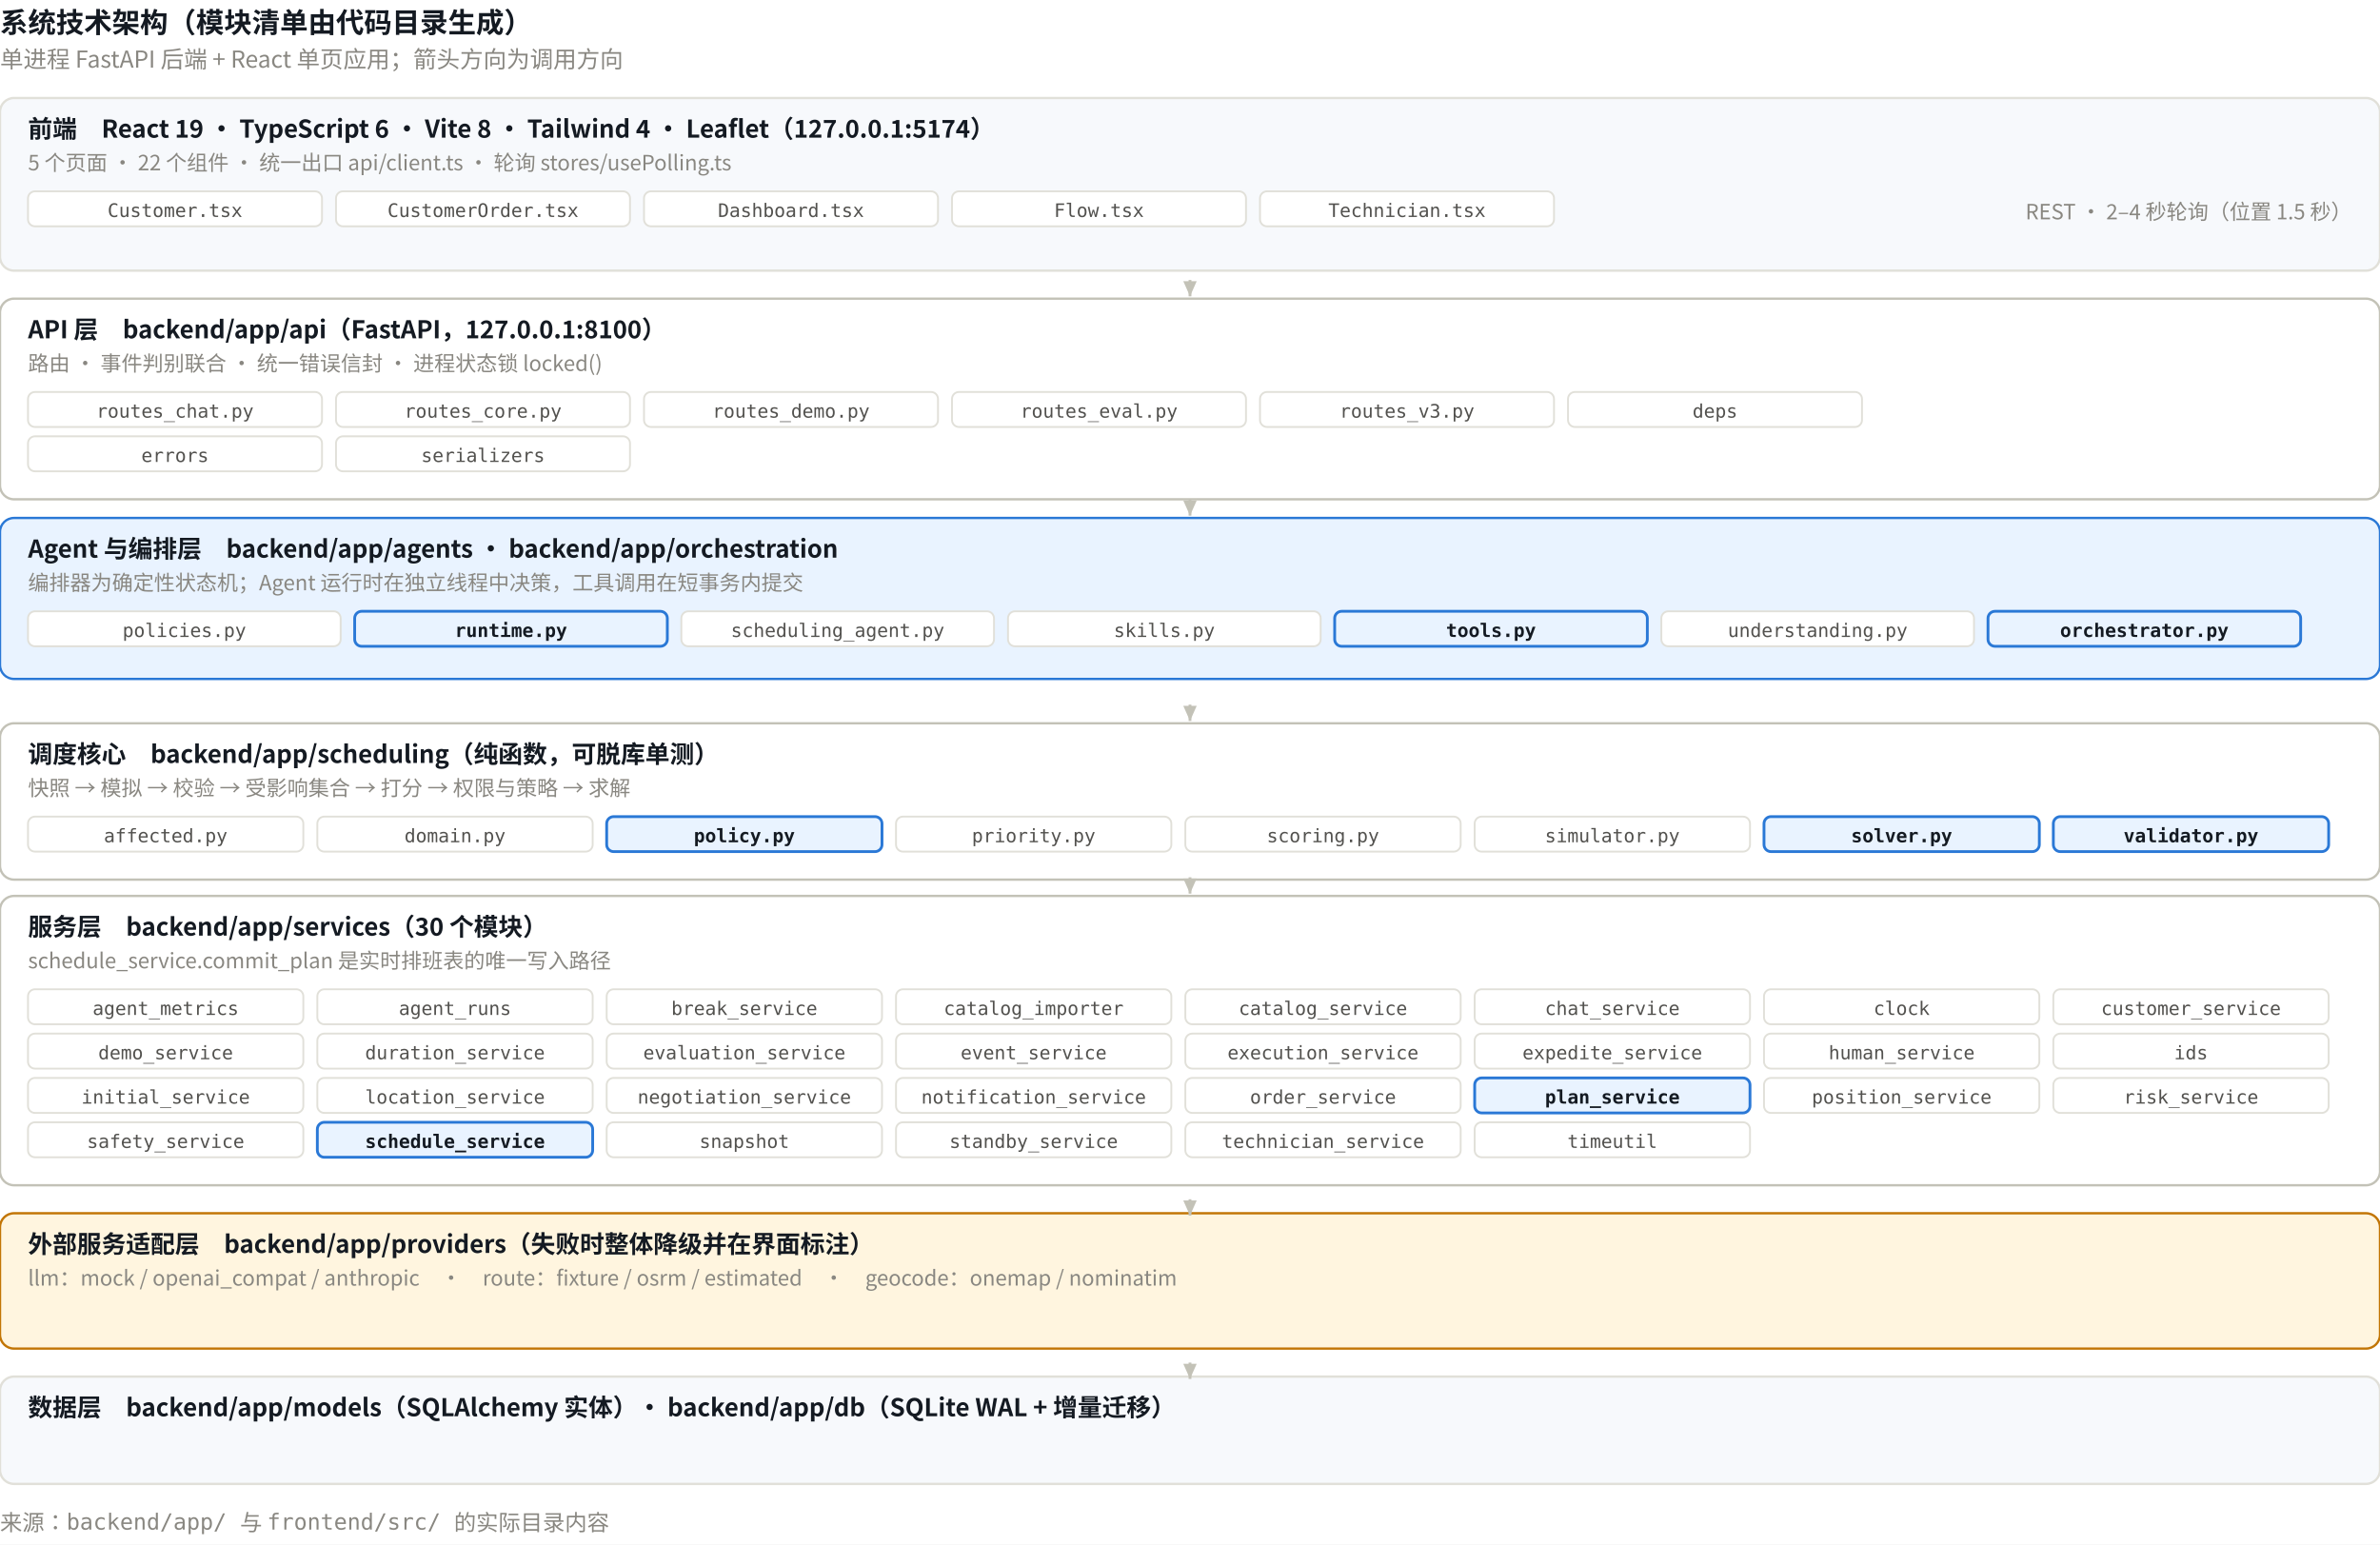
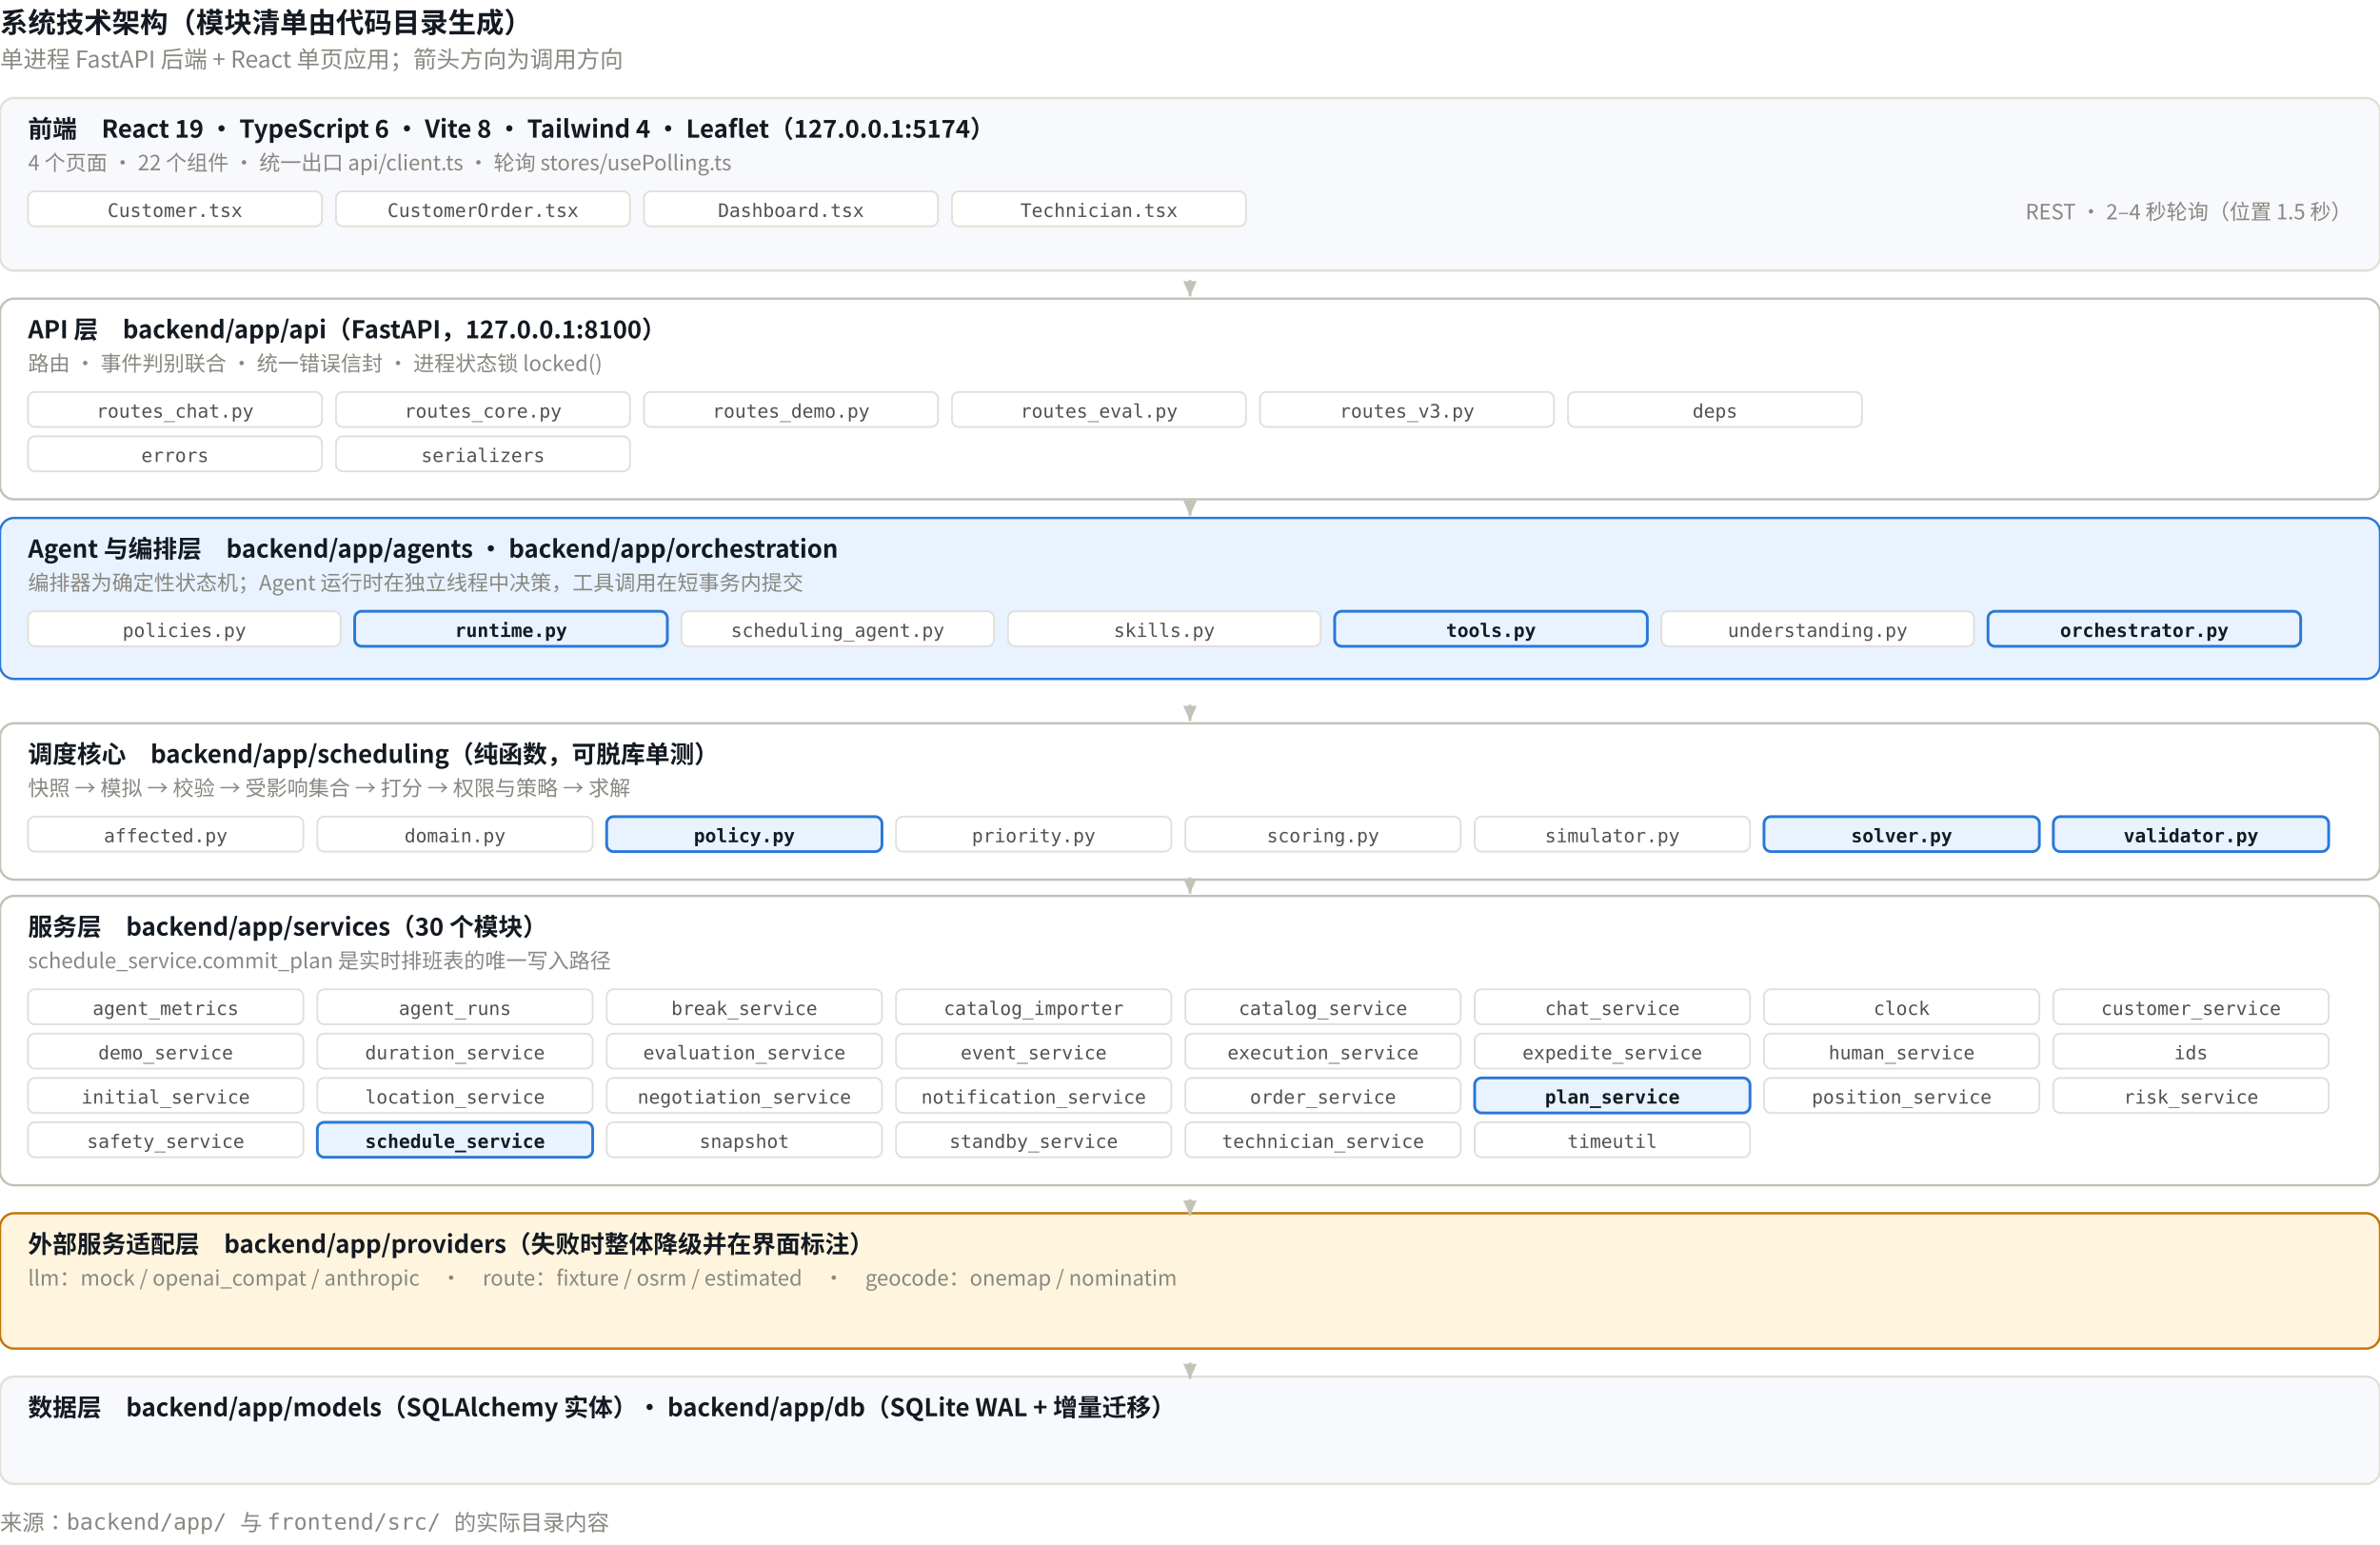
<svg xmlns="http://www.w3.org/2000/svg" viewBox="0 0 1020 662" width="1020" height="662" role="img" aria-label="系统技术架构">
  <rect x="0.0" y="0.0" width="1020.0" height="662.0" fill="#ffffff" rx="0" />
  <defs>
    <marker id="ar" viewBox="0 0 10 10" refX="9" refY="5" markerWidth="6" markerHeight="6" orient="auto-start-reverse">
      <path d="M0,1 L9,5 L0,9 z" fill="#c3c2b7" />
    </marker>
  </defs>
  <text x="0.0" y="14.0" font-family="&quot;PingFang SC&quot;,&quot;Hiragino Sans GB&quot;,&quot;Noto Sans CJK SC&quot;,system-ui,-apple-system,sans-serif" font-size="12" fill="#141a22" text-anchor="start" font-weight="600">系统技术架构（模块清单由代码目录生成）</text>
  <text x="0.0" y="29.0" font-family="&quot;PingFang SC&quot;,&quot;Hiragino Sans GB&quot;,&quot;Noto Sans CJK SC&quot;,system-ui,-apple-system,sans-serif" font-size="10" fill="#898781" text-anchor="start" font-weight="400">单进程 FastAPI 后端 + React 单页应用；箭头方向为调用方向</text>
  <rect x="0.0" y="42.0" width="1020.0" height="74.0" fill="#f7f9fc" rx="6" />
  <rect x="0" y="42" width="1020" height="74" rx="6" fill="none" stroke="#e1e0d9" stroke-width="1" />
  <text x="12.0" y="59.0" font-family="&quot;PingFang SC&quot;,&quot;Hiragino Sans GB&quot;,&quot;Noto Sans CJK SC&quot;,system-ui,-apple-system,sans-serif" font-size="10.5" fill="#141a22" text-anchor="start" font-weight="600">前端　React 19 · TypeScript 6 · Vite 8 · Tailwind 4 · Leaflet（127.0.0.1:5174）</text>
-   <text x="12.0" y="73.0" font-family="&quot;PingFang SC&quot;,&quot;Hiragino Sans GB&quot;,&quot;Noto Sans CJK SC&quot;,system-ui,-apple-system,sans-serif" font-size="9" fill="#898781" text-anchor="start" font-weight="400">5 个页面 · 22 个组件 · 统一出口 api/client.ts · 轮询 stores/usePolling.ts</text>
+   <text x="12.0" y="73.0" font-family="&quot;PingFang SC&quot;,&quot;Hiragino Sans GB&quot;,&quot;Noto Sans CJK SC&quot;,system-ui,-apple-system,sans-serif" font-size="9" fill="#898781" text-anchor="start" font-weight="400">4 个页面 · 22 个组件 · 统一出口 api/client.ts · 轮询 stores/usePolling.ts</text>
  <rect x="12.0" y="82.0" width="126.0" height="15.0" fill="#ffffff" rx="3" />
  <rect x="12" y="82" width="126" height="15" rx="3" fill="none" stroke="#e1e0d9" stroke-width="0.8" />
  <text x="75.0" y="93.0" font-family="&quot;SF Mono&quot;,Menlo,Consolas,monospace" font-size="8" fill="#52514e" text-anchor="middle" font-weight="400">Customer.tsx</text>
  <rect x="144.0" y="82.0" width="126.0" height="15.0" fill="#ffffff" rx="3" />
  <rect x="144" y="82" width="126" height="15" rx="3" fill="none" stroke="#e1e0d9" stroke-width="0.8" />
  <text x="207.0" y="93.0" font-family="&quot;SF Mono&quot;,Menlo,Consolas,monospace" font-size="8" fill="#52514e" text-anchor="middle" font-weight="400">CustomerOrder.tsx</text>
  <rect x="276.0" y="82.0" width="126.0" height="15.0" fill="#ffffff" rx="3" />
  <rect x="276" y="82" width="126" height="15" rx="3" fill="none" stroke="#e1e0d9" stroke-width="0.8" />
  <text x="339.0" y="93.0" font-family="&quot;SF Mono&quot;,Menlo,Consolas,monospace" font-size="8" fill="#52514e" text-anchor="middle" font-weight="400">Dashboard.tsx</text>
  <rect x="408.0" y="82.0" width="126.0" height="15.0" fill="#ffffff" rx="3" />
  <rect x="408" y="82" width="126" height="15" rx="3" fill="none" stroke="#e1e0d9" stroke-width="0.8" />
-   <text x="471.0" y="93.0" font-family="&quot;SF Mono&quot;,Menlo,Consolas,monospace" font-size="8" fill="#52514e" text-anchor="middle" font-weight="400">Flow.tsx</text>
-   <rect x="540.0" y="82.0" width="126.0" height="15.0" fill="#ffffff" rx="3" />
-   <rect x="540" y="82" width="126" height="15" rx="3" fill="none" stroke="#e1e0d9" stroke-width="0.8" />
-   <text x="603.0" y="93.0" font-family="&quot;SF Mono&quot;,Menlo,Consolas,monospace" font-size="8" fill="#52514e" text-anchor="middle" font-weight="400">Technician.tsx</text>
+   <text x="471.0" y="93.0" font-family="&quot;SF Mono&quot;,Menlo,Consolas,monospace" font-size="8" fill="#52514e" text-anchor="middle" font-weight="400">Technician.tsx</text>
  <text x="1008.0" y="94.0" font-family="&quot;PingFang SC&quot;,&quot;Hiragino Sans GB&quot;,&quot;Noto Sans CJK SC&quot;,system-ui,-apple-system,sans-serif" font-size="9" fill="#898781" text-anchor="end" font-weight="400">REST · 2–4 秒轮询（位置 1.5 秒）</text>
  <rect x="0.0" y="128.0" width="1020.0" height="86.0" fill="#ffffff" rx="6" />
  <rect x="0" y="128" width="1020" height="86" rx="6" fill="none" stroke="#c3c2b7" stroke-width="1" />
  <text x="12.0" y="145.0" font-family="&quot;PingFang SC&quot;,&quot;Hiragino Sans GB&quot;,&quot;Noto Sans CJK SC&quot;,system-ui,-apple-system,sans-serif" font-size="10.5" fill="#141a22" text-anchor="start" font-weight="600">API 层　backend/app/api（FastAPI，127.0.0.1:8100）</text>
  <text x="12.0" y="159.0" font-family="&quot;PingFang SC&quot;,&quot;Hiragino Sans GB&quot;,&quot;Noto Sans CJK SC&quot;,system-ui,-apple-system,sans-serif" font-size="9" fill="#898781" text-anchor="start" font-weight="400">路由 · 事件判别联合 · 统一错误信封 · 进程状态锁 locked()</text>
  <rect x="12.0" y="168.0" width="126.0" height="15.0" fill="#ffffff" rx="3" />
  <rect x="12" y="168" width="126" height="15" rx="3" fill="none" stroke="#e1e0d9" stroke-width="0.8" />
  <text x="75.0" y="179.0" font-family="&quot;SF Mono&quot;,Menlo,Consolas,monospace" font-size="8" fill="#52514e" text-anchor="middle" font-weight="400">routes_chat.py</text>
  <rect x="144.0" y="168.0" width="126.0" height="15.0" fill="#ffffff" rx="3" />
  <rect x="144" y="168" width="126" height="15" rx="3" fill="none" stroke="#e1e0d9" stroke-width="0.8" />
  <text x="207.0" y="179.0" font-family="&quot;SF Mono&quot;,Menlo,Consolas,monospace" font-size="8" fill="#52514e" text-anchor="middle" font-weight="400">routes_core.py</text>
  <rect x="276.0" y="168.0" width="126.0" height="15.0" fill="#ffffff" rx="3" />
  <rect x="276" y="168" width="126" height="15" rx="3" fill="none" stroke="#e1e0d9" stroke-width="0.8" />
  <text x="339.0" y="179.0" font-family="&quot;SF Mono&quot;,Menlo,Consolas,monospace" font-size="8" fill="#52514e" text-anchor="middle" font-weight="400">routes_demo.py</text>
  <rect x="408.0" y="168.0" width="126.0" height="15.0" fill="#ffffff" rx="3" />
  <rect x="408" y="168" width="126" height="15" rx="3" fill="none" stroke="#e1e0d9" stroke-width="0.8" />
  <text x="471.0" y="179.0" font-family="&quot;SF Mono&quot;,Menlo,Consolas,monospace" font-size="8" fill="#52514e" text-anchor="middle" font-weight="400">routes_eval.py</text>
  <rect x="540.0" y="168.0" width="126.0" height="15.0" fill="#ffffff" rx="3" />
  <rect x="540" y="168" width="126" height="15" rx="3" fill="none" stroke="#e1e0d9" stroke-width="0.8" />
  <text x="603.0" y="179.0" font-family="&quot;SF Mono&quot;,Menlo,Consolas,monospace" font-size="8" fill="#52514e" text-anchor="middle" font-weight="400">routes_v3.py</text>
  <rect x="672.0" y="168.0" width="126.0" height="15.0" fill="#ffffff" rx="3" />
  <rect x="672" y="168" width="126" height="15" rx="3" fill="none" stroke="#e1e0d9" stroke-width="0.8" />
  <text x="735.0" y="179.0" font-family="&quot;SF Mono&quot;,Menlo,Consolas,monospace" font-size="8" fill="#52514e" text-anchor="middle" font-weight="400">deps</text>
  <rect x="12.0" y="187.0" width="126.0" height="15.0" fill="#ffffff" rx="3" />
  <rect x="12" y="187" width="126" height="15" rx="3" fill="none" stroke="#e1e0d9" stroke-width="0.8" />
  <text x="75.0" y="198.0" font-family="&quot;SF Mono&quot;,Menlo,Consolas,monospace" font-size="8" fill="#52514e" text-anchor="middle" font-weight="400">errors</text>
  <rect x="144.0" y="187.0" width="126.0" height="15.0" fill="#ffffff" rx="3" />
  <rect x="144" y="187" width="126" height="15" rx="3" fill="none" stroke="#e1e0d9" stroke-width="0.8" />
  <text x="207.0" y="198.0" font-family="&quot;SF Mono&quot;,Menlo,Consolas,monospace" font-size="8" fill="#52514e" text-anchor="middle" font-weight="400">serializers</text>
  <rect x="0.0" y="222.0" width="1020.0" height="69.0" fill="#e9f3ff" rx="6" />
  <rect x="0" y="222" width="1020" height="69" rx="6" fill="none" stroke="#2a78d6" stroke-width="1" />
  <text x="12.0" y="239.0" font-family="&quot;PingFang SC&quot;,&quot;Hiragino Sans GB&quot;,&quot;Noto Sans CJK SC&quot;,system-ui,-apple-system,sans-serif" font-size="10.5" fill="#141a22" text-anchor="start" font-weight="600">Agent 与编排层　backend/app/agents · backend/app/orchestration</text>
  <text x="12.0" y="253.0" font-family="&quot;PingFang SC&quot;,&quot;Hiragino Sans GB&quot;,&quot;Noto Sans CJK SC&quot;,system-ui,-apple-system,sans-serif" font-size="9" fill="#898781" text-anchor="start" font-weight="400">编排器为确定性状态机；Agent 运行时在独立线程中决策，工具调用在短事务内提交</text>
  <rect x="12.0" y="262.0" width="134.0" height="15.0" fill="#ffffff" rx="3" />
  <rect x="12" y="262" width="134" height="15" rx="3" fill="none" stroke="#e1e0d9" stroke-width="0.8" />
  <text x="79.0" y="273.0" font-family="&quot;SF Mono&quot;,Menlo,Consolas,monospace" font-size="8" fill="#52514e" text-anchor="middle" font-weight="400">policies.py</text>
  <rect x="152.0" y="262.0" width="134.0" height="15.0" fill="#e9f3ff" rx="3" />
  <rect x="152" y="262" width="134" height="15" rx="3" fill="none" stroke="#2a78d6" stroke-width="1.2" />
  <text x="219.0" y="273.0" font-family="&quot;SF Mono&quot;,Menlo,Consolas,monospace" font-size="8" fill="#141a22" text-anchor="middle" font-weight="600">runtime.py</text>
  <rect x="292.0" y="262.0" width="134.0" height="15.0" fill="#ffffff" rx="3" />
  <rect x="292" y="262" width="134" height="15" rx="3" fill="none" stroke="#e1e0d9" stroke-width="0.8" />
  <text x="359.0" y="273.0" font-family="&quot;SF Mono&quot;,Menlo,Consolas,monospace" font-size="8" fill="#52514e" text-anchor="middle" font-weight="400">scheduling_agent.py</text>
  <rect x="432.0" y="262.0" width="134.0" height="15.0" fill="#ffffff" rx="3" />
  <rect x="432" y="262" width="134" height="15" rx="3" fill="none" stroke="#e1e0d9" stroke-width="0.8" />
  <text x="499.0" y="273.0" font-family="&quot;SF Mono&quot;,Menlo,Consolas,monospace" font-size="8" fill="#52514e" text-anchor="middle" font-weight="400">skills.py</text>
  <rect x="572.0" y="262.0" width="134.0" height="15.0" fill="#e9f3ff" rx="3" />
  <rect x="572" y="262" width="134" height="15" rx="3" fill="none" stroke="#2a78d6" stroke-width="1.2" />
  <text x="639.0" y="273.0" font-family="&quot;SF Mono&quot;,Menlo,Consolas,monospace" font-size="8" fill="#141a22" text-anchor="middle" font-weight="600">tools.py</text>
  <rect x="712.0" y="262.0" width="134.0" height="15.0" fill="#ffffff" rx="3" />
  <rect x="712" y="262" width="134" height="15" rx="3" fill="none" stroke="#e1e0d9" stroke-width="0.8" />
  <text x="779.0" y="273.0" font-family="&quot;SF Mono&quot;,Menlo,Consolas,monospace" font-size="8" fill="#52514e" text-anchor="middle" font-weight="400">understanding.py</text>
  <rect x="852.0" y="262.0" width="134.0" height="15.0" fill="#e9f3ff" rx="3" />
  <rect x="852" y="262" width="134" height="15" rx="3" fill="none" stroke="#2a78d6" stroke-width="1.2" />
  <text x="919.0" y="273.0" font-family="&quot;SF Mono&quot;,Menlo,Consolas,monospace" font-size="8" fill="#141a22" text-anchor="middle" font-weight="600">orchestrator.py</text>
  <rect x="0.0" y="310.0" width="1020.0" height="67.0" fill="#ffffff" rx="6" />
  <rect x="0" y="310" width="1020" height="67" rx="6" fill="none" stroke="#c3c2b7" stroke-width="1" />
  <text x="12.0" y="327.0" font-family="&quot;PingFang SC&quot;,&quot;Hiragino Sans GB&quot;,&quot;Noto Sans CJK SC&quot;,system-ui,-apple-system,sans-serif" font-size="10.5" fill="#141a22" text-anchor="start" font-weight="600">调度核心　backend/app/scheduling（纯函数，可脱库单测）</text>
  <text x="12.0" y="341.0" font-family="&quot;PingFang SC&quot;,&quot;Hiragino Sans GB&quot;,&quot;Noto Sans CJK SC&quot;,system-ui,-apple-system,sans-serif" font-size="9" fill="#898781" text-anchor="start" font-weight="400">快照 → 模拟 → 校验 → 受影响集合 → 打分 → 权限与策略 → 求解</text>
  <rect x="12.0" y="350.0" width="118.0" height="15.0" fill="#ffffff" rx="3" />
  <rect x="12" y="350" width="118" height="15" rx="3" fill="none" stroke="#e1e0d9" stroke-width="0.8" />
  <text x="71.0" y="361.0" font-family="&quot;SF Mono&quot;,Menlo,Consolas,monospace" font-size="8" fill="#52514e" text-anchor="middle" font-weight="400">affected.py</text>
  <rect x="136.0" y="350.0" width="118.0" height="15.0" fill="#ffffff" rx="3" />
  <rect x="136" y="350" width="118" height="15" rx="3" fill="none" stroke="#e1e0d9" stroke-width="0.8" />
  <text x="195.0" y="361.0" font-family="&quot;SF Mono&quot;,Menlo,Consolas,monospace" font-size="8" fill="#52514e" text-anchor="middle" font-weight="400">domain.py</text>
  <rect x="260.0" y="350.0" width="118.0" height="15.0" fill="#e9f3ff" rx="3" />
  <rect x="260" y="350" width="118" height="15" rx="3" fill="none" stroke="#2a78d6" stroke-width="1.2" />
  <text x="319.0" y="361.0" font-family="&quot;SF Mono&quot;,Menlo,Consolas,monospace" font-size="8" fill="#141a22" text-anchor="middle" font-weight="600">policy.py</text>
  <rect x="384.0" y="350.0" width="118.0" height="15.0" fill="#ffffff" rx="3" />
  <rect x="384" y="350" width="118" height="15" rx="3" fill="none" stroke="#e1e0d9" stroke-width="0.8" />
  <text x="443.0" y="361.0" font-family="&quot;SF Mono&quot;,Menlo,Consolas,monospace" font-size="8" fill="#52514e" text-anchor="middle" font-weight="400">priority.py</text>
  <rect x="508.0" y="350.0" width="118.0" height="15.0" fill="#ffffff" rx="3" />
  <rect x="508" y="350" width="118" height="15" rx="3" fill="none" stroke="#e1e0d9" stroke-width="0.8" />
  <text x="567.0" y="361.0" font-family="&quot;SF Mono&quot;,Menlo,Consolas,monospace" font-size="8" fill="#52514e" text-anchor="middle" font-weight="400">scoring.py</text>
  <rect x="632.0" y="350.0" width="118.0" height="15.0" fill="#ffffff" rx="3" />
  <rect x="632" y="350" width="118" height="15" rx="3" fill="none" stroke="#e1e0d9" stroke-width="0.8" />
  <text x="691.0" y="361.0" font-family="&quot;SF Mono&quot;,Menlo,Consolas,monospace" font-size="8" fill="#52514e" text-anchor="middle" font-weight="400">simulator.py</text>
  <rect x="756.0" y="350.0" width="118.0" height="15.0" fill="#e9f3ff" rx="3" />
  <rect x="756" y="350" width="118" height="15" rx="3" fill="none" stroke="#2a78d6" stroke-width="1.2" />
  <text x="815.0" y="361.0" font-family="&quot;SF Mono&quot;,Menlo,Consolas,monospace" font-size="8" fill="#141a22" text-anchor="middle" font-weight="600">solver.py</text>
  <rect x="880.0" y="350.0" width="118.0" height="15.0" fill="#e9f3ff" rx="3" />
  <rect x="880" y="350" width="118" height="15" rx="3" fill="none" stroke="#2a78d6" stroke-width="1.2" />
  <text x="939.0" y="361.0" font-family="&quot;SF Mono&quot;,Menlo,Consolas,monospace" font-size="8" fill="#141a22" text-anchor="middle" font-weight="600">validator.py</text>
  <rect x="0.0" y="384.0" width="1020.0" height="124.0" fill="#ffffff" rx="6" />
  <rect x="0" y="384" width="1020" height="124" rx="6" fill="none" stroke="#c3c2b7" stroke-width="1" />
  <text x="12.0" y="401.0" font-family="&quot;PingFang SC&quot;,&quot;Hiragino Sans GB&quot;,&quot;Noto Sans CJK SC&quot;,system-ui,-apple-system,sans-serif" font-size="10.5" fill="#141a22" text-anchor="start" font-weight="600">服务层　backend/app/services（30 个模块）</text>
  <text x="12.0" y="415.0" font-family="&quot;PingFang SC&quot;,&quot;Hiragino Sans GB&quot;,&quot;Noto Sans CJK SC&quot;,system-ui,-apple-system,sans-serif" font-size="9" fill="#898781" text-anchor="start" font-weight="400">schedule_service.commit_plan 是实时排班表的唯一写入路径</text>
  <rect x="12.0" y="424.0" width="118.0" height="15.0" fill="#ffffff" rx="3" />
  <rect x="12" y="424" width="118" height="15" rx="3" fill="none" stroke="#e1e0d9" stroke-width="0.8" />
  <text x="71.0" y="435.0" font-family="&quot;SF Mono&quot;,Menlo,Consolas,monospace" font-size="8" fill="#52514e" text-anchor="middle" font-weight="400">agent_metrics</text>
  <rect x="136.0" y="424.0" width="118.0" height="15.0" fill="#ffffff" rx="3" />
  <rect x="136" y="424" width="118" height="15" rx="3" fill="none" stroke="#e1e0d9" stroke-width="0.8" />
  <text x="195.0" y="435.0" font-family="&quot;SF Mono&quot;,Menlo,Consolas,monospace" font-size="8" fill="#52514e" text-anchor="middle" font-weight="400">agent_runs</text>
  <rect x="260.0" y="424.0" width="118.0" height="15.0" fill="#ffffff" rx="3" />
  <rect x="260" y="424" width="118" height="15" rx="3" fill="none" stroke="#e1e0d9" stroke-width="0.8" />
  <text x="319.0" y="435.0" font-family="&quot;SF Mono&quot;,Menlo,Consolas,monospace" font-size="8" fill="#52514e" text-anchor="middle" font-weight="400">break_service</text>
  <rect x="384.0" y="424.0" width="118.0" height="15.0" fill="#ffffff" rx="3" />
  <rect x="384" y="424" width="118" height="15" rx="3" fill="none" stroke="#e1e0d9" stroke-width="0.8" />
  <text x="443.0" y="435.0" font-family="&quot;SF Mono&quot;,Menlo,Consolas,monospace" font-size="8" fill="#52514e" text-anchor="middle" font-weight="400">catalog_importer</text>
  <rect x="508.0" y="424.0" width="118.0" height="15.0" fill="#ffffff" rx="3" />
  <rect x="508" y="424" width="118" height="15" rx="3" fill="none" stroke="#e1e0d9" stroke-width="0.8" />
  <text x="567.0" y="435.0" font-family="&quot;SF Mono&quot;,Menlo,Consolas,monospace" font-size="8" fill="#52514e" text-anchor="middle" font-weight="400">catalog_service</text>
  <rect x="632.0" y="424.0" width="118.0" height="15.0" fill="#ffffff" rx="3" />
  <rect x="632" y="424" width="118" height="15" rx="3" fill="none" stroke="#e1e0d9" stroke-width="0.8" />
  <text x="691.0" y="435.0" font-family="&quot;SF Mono&quot;,Menlo,Consolas,monospace" font-size="8" fill="#52514e" text-anchor="middle" font-weight="400">chat_service</text>
  <rect x="756.0" y="424.0" width="118.0" height="15.0" fill="#ffffff" rx="3" />
  <rect x="756" y="424" width="118" height="15" rx="3" fill="none" stroke="#e1e0d9" stroke-width="0.8" />
  <text x="815.0" y="435.0" font-family="&quot;SF Mono&quot;,Menlo,Consolas,monospace" font-size="8" fill="#52514e" text-anchor="middle" font-weight="400">clock</text>
  <rect x="880.0" y="424.0" width="118.0" height="15.0" fill="#ffffff" rx="3" />
  <rect x="880" y="424" width="118" height="15" rx="3" fill="none" stroke="#e1e0d9" stroke-width="0.8" />
  <text x="939.0" y="435.0" font-family="&quot;SF Mono&quot;,Menlo,Consolas,monospace" font-size="8" fill="#52514e" text-anchor="middle" font-weight="400">customer_service</text>
  <rect x="12.0" y="443.0" width="118.0" height="15.0" fill="#ffffff" rx="3" />
  <rect x="12" y="443" width="118" height="15" rx="3" fill="none" stroke="#e1e0d9" stroke-width="0.8" />
  <text x="71.0" y="454.0" font-family="&quot;SF Mono&quot;,Menlo,Consolas,monospace" font-size="8" fill="#52514e" text-anchor="middle" font-weight="400">demo_service</text>
  <rect x="136.0" y="443.0" width="118.0" height="15.0" fill="#ffffff" rx="3" />
  <rect x="136" y="443" width="118" height="15" rx="3" fill="none" stroke="#e1e0d9" stroke-width="0.8" />
  <text x="195.0" y="454.0" font-family="&quot;SF Mono&quot;,Menlo,Consolas,monospace" font-size="8" fill="#52514e" text-anchor="middle" font-weight="400">duration_service</text>
  <rect x="260.0" y="443.0" width="118.0" height="15.0" fill="#ffffff" rx="3" />
  <rect x="260" y="443" width="118" height="15" rx="3" fill="none" stroke="#e1e0d9" stroke-width="0.8" />
  <text x="319.0" y="454.0" font-family="&quot;SF Mono&quot;,Menlo,Consolas,monospace" font-size="8" fill="#52514e" text-anchor="middle" font-weight="400">evaluation_service</text>
  <rect x="384.0" y="443.0" width="118.0" height="15.0" fill="#ffffff" rx="3" />
  <rect x="384" y="443" width="118" height="15" rx="3" fill="none" stroke="#e1e0d9" stroke-width="0.8" />
  <text x="443.0" y="454.0" font-family="&quot;SF Mono&quot;,Menlo,Consolas,monospace" font-size="8" fill="#52514e" text-anchor="middle" font-weight="400">event_service</text>
  <rect x="508.0" y="443.0" width="118.0" height="15.0" fill="#ffffff" rx="3" />
  <rect x="508" y="443" width="118" height="15" rx="3" fill="none" stroke="#e1e0d9" stroke-width="0.8" />
  <text x="567.0" y="454.0" font-family="&quot;SF Mono&quot;,Menlo,Consolas,monospace" font-size="8" fill="#52514e" text-anchor="middle" font-weight="400">execution_service</text>
  <rect x="632.0" y="443.0" width="118.0" height="15.0" fill="#ffffff" rx="3" />
  <rect x="632" y="443" width="118" height="15" rx="3" fill="none" stroke="#e1e0d9" stroke-width="0.8" />
  <text x="691.0" y="454.0" font-family="&quot;SF Mono&quot;,Menlo,Consolas,monospace" font-size="8" fill="#52514e" text-anchor="middle" font-weight="400">expedite_service</text>
  <rect x="756.0" y="443.0" width="118.0" height="15.0" fill="#ffffff" rx="3" />
  <rect x="756" y="443" width="118" height="15" rx="3" fill="none" stroke="#e1e0d9" stroke-width="0.8" />
  <text x="815.0" y="454.0" font-family="&quot;SF Mono&quot;,Menlo,Consolas,monospace" font-size="8" fill="#52514e" text-anchor="middle" font-weight="400">human_service</text>
  <rect x="880.0" y="443.0" width="118.0" height="15.0" fill="#ffffff" rx="3" />
  <rect x="880" y="443" width="118" height="15" rx="3" fill="none" stroke="#e1e0d9" stroke-width="0.8" />
  <text x="939.0" y="454.0" font-family="&quot;SF Mono&quot;,Menlo,Consolas,monospace" font-size="8" fill="#52514e" text-anchor="middle" font-weight="400">ids</text>
  <rect x="12.0" y="462.0" width="118.0" height="15.0" fill="#ffffff" rx="3" />
  <rect x="12" y="462" width="118" height="15" rx="3" fill="none" stroke="#e1e0d9" stroke-width="0.8" />
  <text x="71.0" y="473.0" font-family="&quot;SF Mono&quot;,Menlo,Consolas,monospace" font-size="8" fill="#52514e" text-anchor="middle" font-weight="400">initial_service</text>
  <rect x="136.0" y="462.0" width="118.0" height="15.0" fill="#ffffff" rx="3" />
  <rect x="136" y="462" width="118" height="15" rx="3" fill="none" stroke="#e1e0d9" stroke-width="0.8" />
  <text x="195.0" y="473.0" font-family="&quot;SF Mono&quot;,Menlo,Consolas,monospace" font-size="8" fill="#52514e" text-anchor="middle" font-weight="400">location_service</text>
  <rect x="260.0" y="462.0" width="118.0" height="15.0" fill="#ffffff" rx="3" />
  <rect x="260" y="462" width="118" height="15" rx="3" fill="none" stroke="#e1e0d9" stroke-width="0.8" />
  <text x="319.0" y="473.0" font-family="&quot;SF Mono&quot;,Menlo,Consolas,monospace" font-size="8" fill="#52514e" text-anchor="middle" font-weight="400">negotiation_service</text>
  <rect x="384.0" y="462.0" width="118.0" height="15.0" fill="#ffffff" rx="3" />
  <rect x="384" y="462" width="118" height="15" rx="3" fill="none" stroke="#e1e0d9" stroke-width="0.8" />
  <text x="443.0" y="473.0" font-family="&quot;SF Mono&quot;,Menlo,Consolas,monospace" font-size="8" fill="#52514e" text-anchor="middle" font-weight="400">notification_service</text>
  <rect x="508.0" y="462.0" width="118.0" height="15.0" fill="#ffffff" rx="3" />
  <rect x="508" y="462" width="118" height="15" rx="3" fill="none" stroke="#e1e0d9" stroke-width="0.8" />
  <text x="567.0" y="473.0" font-family="&quot;SF Mono&quot;,Menlo,Consolas,monospace" font-size="8" fill="#52514e" text-anchor="middle" font-weight="400">order_service</text>
  <rect x="632.0" y="462.0" width="118.0" height="15.0" fill="#e9f3ff" rx="3" />
  <rect x="632" y="462" width="118" height="15" rx="3" fill="none" stroke="#2a78d6" stroke-width="1.2" />
  <text x="691.0" y="473.0" font-family="&quot;SF Mono&quot;,Menlo,Consolas,monospace" font-size="8" fill="#141a22" text-anchor="middle" font-weight="600">plan_service</text>
  <rect x="756.0" y="462.0" width="118.0" height="15.0" fill="#ffffff" rx="3" />
  <rect x="756" y="462" width="118" height="15" rx="3" fill="none" stroke="#e1e0d9" stroke-width="0.8" />
  <text x="815.0" y="473.0" font-family="&quot;SF Mono&quot;,Menlo,Consolas,monospace" font-size="8" fill="#52514e" text-anchor="middle" font-weight="400">position_service</text>
  <rect x="880.0" y="462.0" width="118.0" height="15.0" fill="#ffffff" rx="3" />
  <rect x="880" y="462" width="118" height="15" rx="3" fill="none" stroke="#e1e0d9" stroke-width="0.8" />
  <text x="939.0" y="473.0" font-family="&quot;SF Mono&quot;,Menlo,Consolas,monospace" font-size="8" fill="#52514e" text-anchor="middle" font-weight="400">risk_service</text>
  <rect x="12.0" y="481.0" width="118.0" height="15.0" fill="#ffffff" rx="3" />
  <rect x="12" y="481" width="118" height="15" rx="3" fill="none" stroke="#e1e0d9" stroke-width="0.8" />
  <text x="71.0" y="492.0" font-family="&quot;SF Mono&quot;,Menlo,Consolas,monospace" font-size="8" fill="#52514e" text-anchor="middle" font-weight="400">safety_service</text>
  <rect x="136.0" y="481.0" width="118.0" height="15.0" fill="#e9f3ff" rx="3" />
  <rect x="136" y="481" width="118" height="15" rx="3" fill="none" stroke="#2a78d6" stroke-width="1.2" />
  <text x="195.0" y="492.0" font-family="&quot;SF Mono&quot;,Menlo,Consolas,monospace" font-size="8" fill="#141a22" text-anchor="middle" font-weight="600">schedule_service</text>
  <rect x="260.0" y="481.0" width="118.0" height="15.0" fill="#ffffff" rx="3" />
  <rect x="260" y="481" width="118" height="15" rx="3" fill="none" stroke="#e1e0d9" stroke-width="0.8" />
  <text x="319.0" y="492.0" font-family="&quot;SF Mono&quot;,Menlo,Consolas,monospace" font-size="8" fill="#52514e" text-anchor="middle" font-weight="400">snapshot</text>
  <rect x="384.0" y="481.0" width="118.0" height="15.0" fill="#ffffff" rx="3" />
  <rect x="384" y="481" width="118" height="15" rx="3" fill="none" stroke="#e1e0d9" stroke-width="0.8" />
  <text x="443.0" y="492.0" font-family="&quot;SF Mono&quot;,Menlo,Consolas,monospace" font-size="8" fill="#52514e" text-anchor="middle" font-weight="400">standby_service</text>
  <rect x="508.0" y="481.0" width="118.0" height="15.0" fill="#ffffff" rx="3" />
  <rect x="508" y="481" width="118" height="15" rx="3" fill="none" stroke="#e1e0d9" stroke-width="0.8" />
  <text x="567.0" y="492.0" font-family="&quot;SF Mono&quot;,Menlo,Consolas,monospace" font-size="8" fill="#52514e" text-anchor="middle" font-weight="400">technician_service</text>
  <rect x="632.0" y="481.0" width="118.0" height="15.0" fill="#ffffff" rx="3" />
  <rect x="632" y="481" width="118" height="15" rx="3" fill="none" stroke="#e1e0d9" stroke-width="0.8" />
  <text x="691.0" y="492.0" font-family="&quot;SF Mono&quot;,Menlo,Consolas,monospace" font-size="8" fill="#52514e" text-anchor="middle" font-weight="400">timeutil</text>
  <rect x="0.0" y="520.0" width="1020.0" height="58.0" fill="#fff5df" rx="6" />
  <rect x="0" y="520" width="1020" height="58" rx="6" fill="none" stroke="#c27505" stroke-width="1" />
  <text x="12.0" y="537.0" font-family="&quot;PingFang SC&quot;,&quot;Hiragino Sans GB&quot;,&quot;Noto Sans CJK SC&quot;,system-ui,-apple-system,sans-serif" font-size="10.5" fill="#141a22" text-anchor="start" font-weight="600">外部服务适配层　backend/app/providers（失败时整体降级并在界面标注）</text>
  <text x="12.0" y="551.0" font-family="&quot;PingFang SC&quot;,&quot;Hiragino Sans GB&quot;,&quot;Noto Sans CJK SC&quot;,system-ui,-apple-system,sans-serif" font-size="9" fill="#898781" text-anchor="start" font-weight="400">llm：mock / openai_compat / anthropic　·　route：fixture / osrm / estimated　·　geocode：onemap / nominatim</text>
  <rect x="0.0" y="590.0" width="1020.0" height="46.0" fill="#f7f9fc" rx="6" />
  <rect x="0" y="590" width="1020" height="46" rx="6" fill="none" stroke="#e1e0d9" stroke-width="1" />
  <text x="12.0" y="607.0" font-family="&quot;PingFang SC&quot;,&quot;Hiragino Sans GB&quot;,&quot;Noto Sans CJK SC&quot;,system-ui,-apple-system,sans-serif" font-size="10.5" fill="#141a22" text-anchor="start" font-weight="600">数据层　backend/app/models（SQLAlchemy 实体）· backend/app/db（SQLite WAL + 增量迁移）</text>
  <text x="12.0" y="621.0" font-family="&quot;PingFang SC&quot;,&quot;Hiragino Sans GB&quot;,&quot;Noto Sans CJK SC&quot;,system-ui,-apple-system,sans-serif" font-size="9" fill="#898781" text-anchor="start" font-weight="400" />
  <path d="M510.0,120 L510.0,127" stroke="#c3c2b7" stroke-width="1.2" fill="none" marker-end="url(#ar)" />
  <path d="M510.0,214 L510.0,221" stroke="#c3c2b7" stroke-width="1.2" fill="none" marker-end="url(#ar)" />
  <path d="M510.0,302 L510.0,309" stroke="#c3c2b7" stroke-width="1.2" fill="none" marker-end="url(#ar)" />
  <path d="M510.0,376 L510.0,383" stroke="#c3c2b7" stroke-width="1.2" fill="none" marker-end="url(#ar)" />
  <path d="M510.0,514 L510.0,521" stroke="#c3c2b7" stroke-width="1.2" fill="none" marker-end="url(#ar)" />
  <path d="M510.0,584 L510.0,591" stroke="#c3c2b7" stroke-width="1.2" fill="none" marker-end="url(#ar)" />
  <text x="0.0" y="656.0" font-family="&quot;SF Mono&quot;,Menlo,Consolas,monospace" font-size="9.5" fill="#898781" text-anchor="start" font-weight="400">来源：backend/app/ 与 frontend/src/ 的实际目录内容</text>
</svg>
